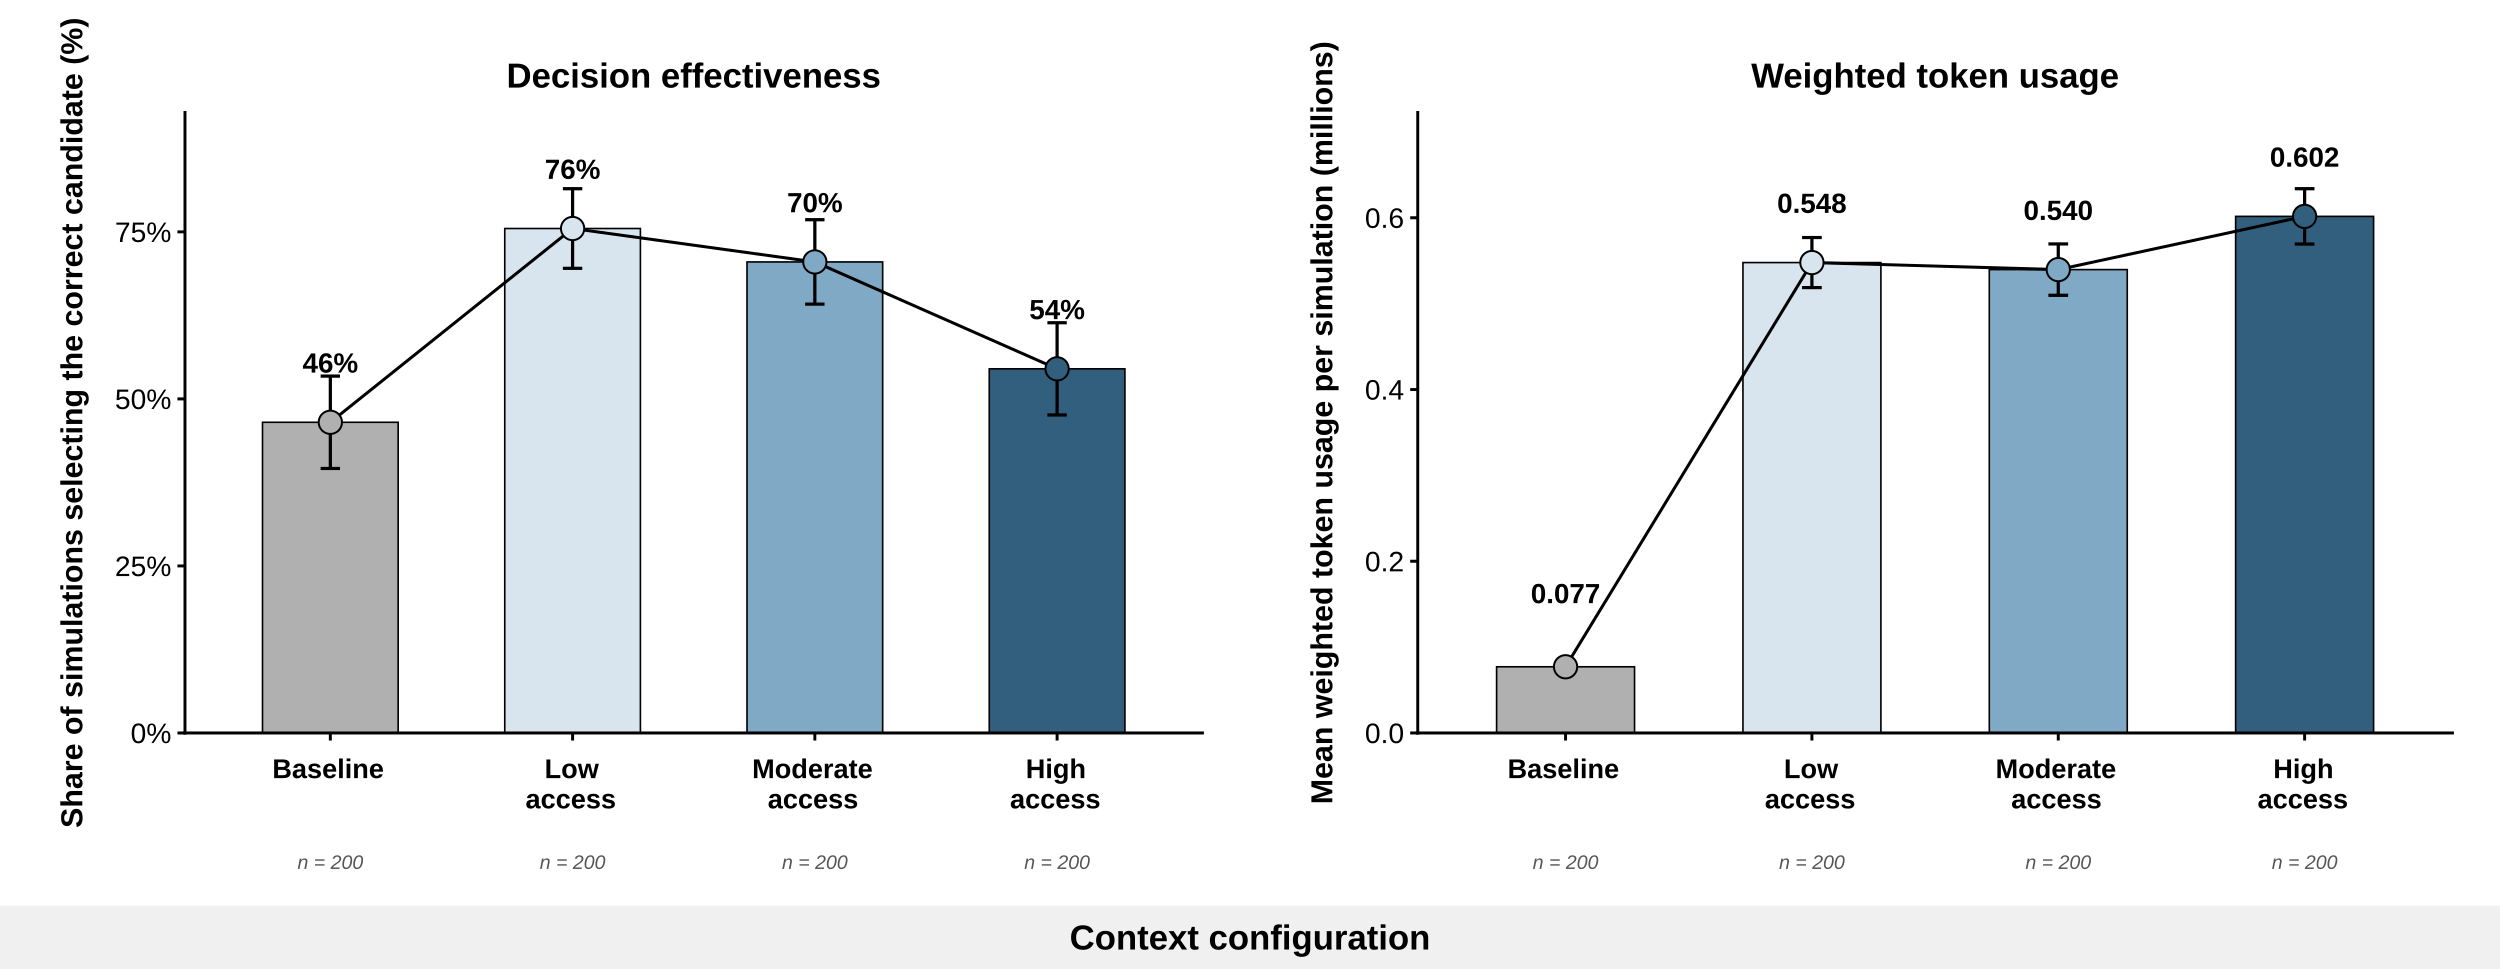
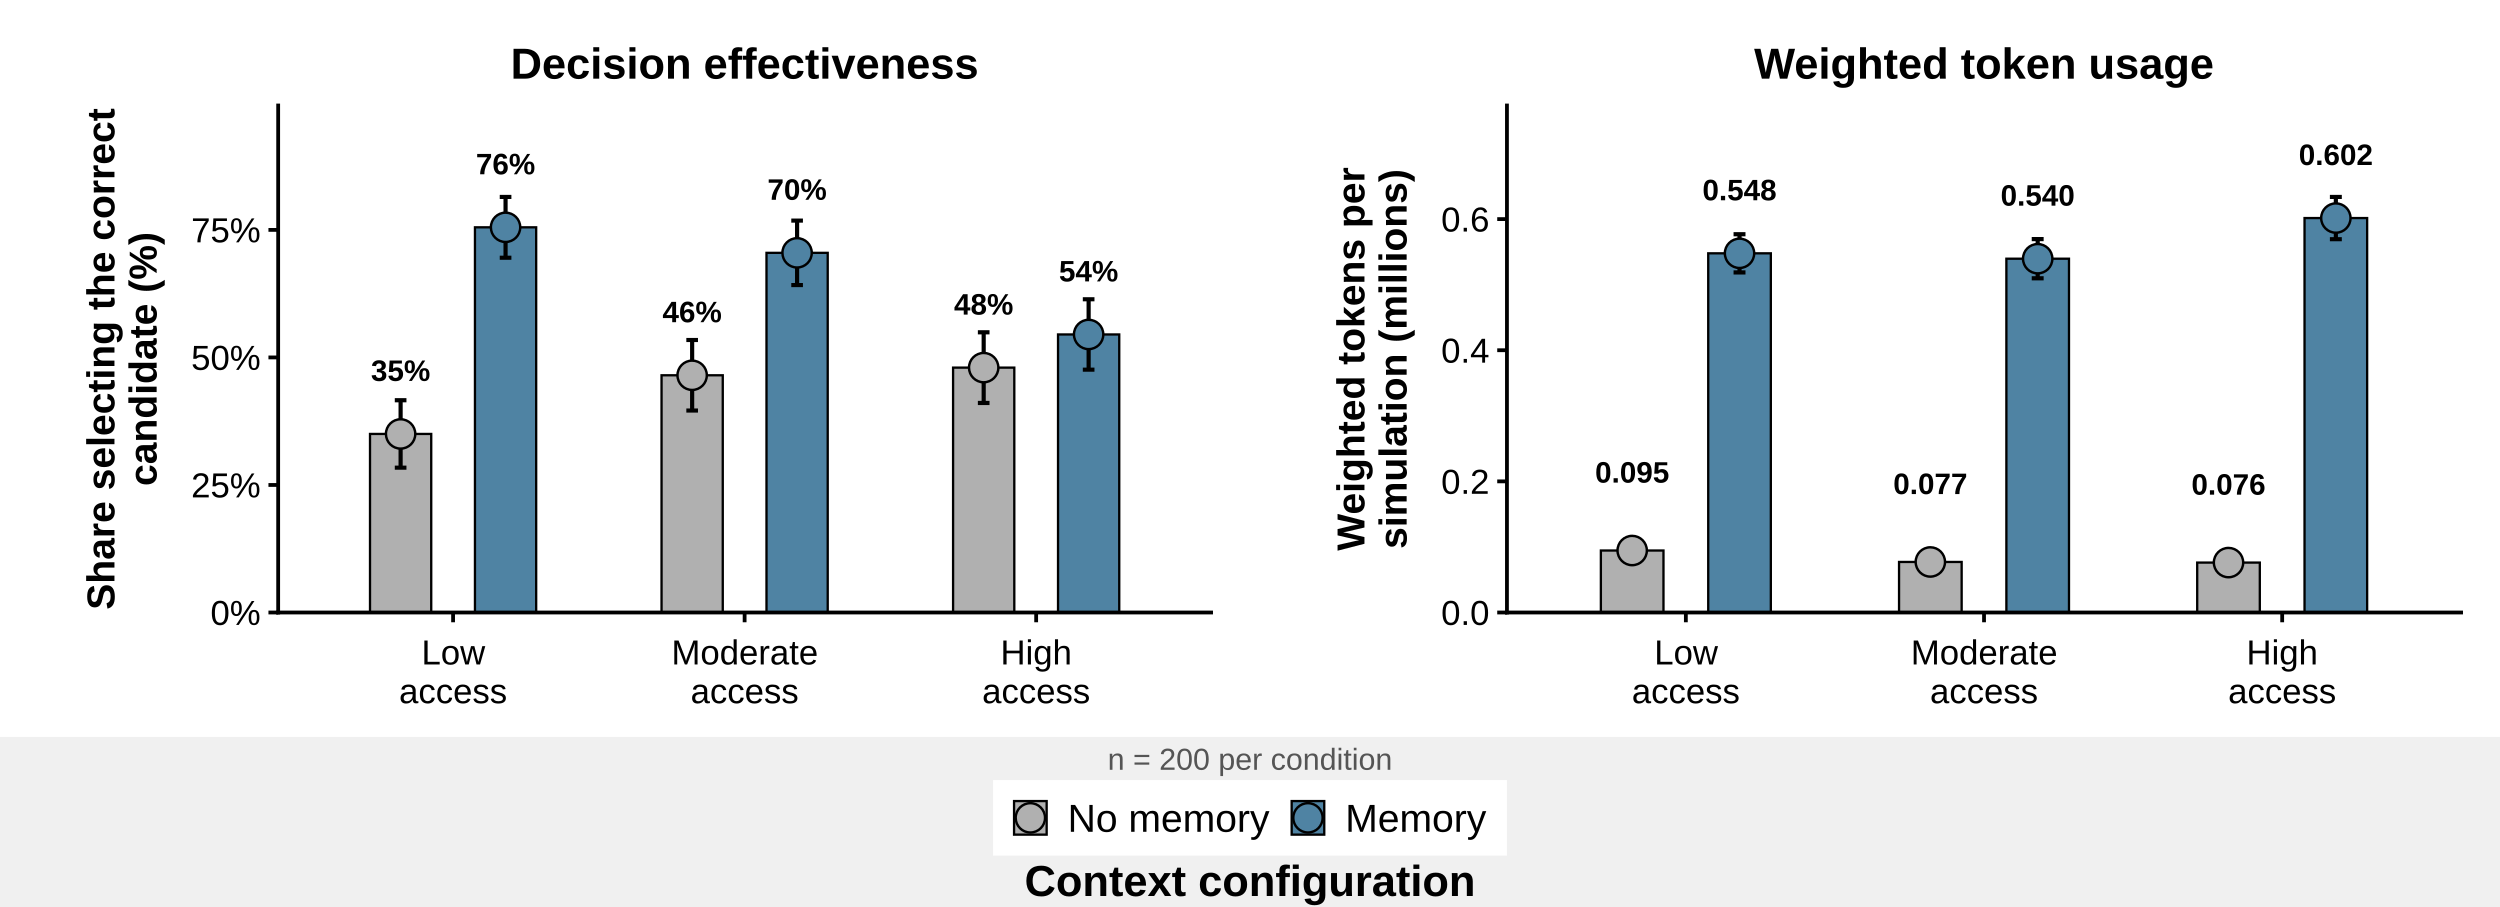
- <svg xmlns="http://www.w3.org/2000/svg" width="1152.00pt" height="446.40pt" viewBox="0 0 1152.00 446.40">
+ <svg xmlns="http://www.w3.org/2000/svg" width="1152.00pt" height="417.60pt" viewBox="0 0 1152.00 417.60">
  <g class="svglite">
    <defs>
      <style type="text/css">
    .svglite line, .svglite polyline, .svglite polygon, .svglite path, .svglite rect, .svglite circle {
      fill: none;
      stroke: #000000;
      stroke-linecap: round;
      stroke-linejoin: round;
      stroke-miterlimit: 10.00;
    }
    .svglite text {
      white-space: pre;
    }
    .svglite g.glyphgroup path {
      fill: inherit;
      stroke: none;
    }
  </style>
    </defs>
    <rect width="100%" height="100%" style="stroke: none; fill: none;" />
    <defs>
-       <clipPath id="cpMC4wMHwxMTUyLjAwfDAuMDB8NDQ2LjQw">
-         <rect x="0.00" y="0.00" width="1152.00" height="446.40" />
-       </clipPath>
-     </defs>
-     <g clip-path="url(#cpMC4wMHwxMTUyLjAwfDAuMDB8NDQ2LjQw)">
- </g>
-     <defs>
-       <clipPath id="cpMC4wMHwxMTUyLjAwfDAuMDB8NDE3LjIw">
-         <rect x="0.00" y="0.00" width="1152.00" height="417.20" />
-       </clipPath>
-     </defs>
-     <g clip-path="url(#cpMC4wMHwxMTUyLjAwfDAuMDB8NDE3LjIw)">
- </g>
-     <g clip-path="url(#cpMC4wMHwxMTUyLjAwfDAuMDB8NDQ2LjQw)">
- </g>
-     <defs>
-       <clipPath id="cpMC4wMHw1NzYuMDB8MC4wMHw0MTcuMjA=">
-         <rect x="0.00" y="0.00" width="576.00" height="417.20" />
-       </clipPath>
-     </defs>
-     <g clip-path="url(#cpMC4wMHw1NzYuMDB8MC4wMHw0MTcuMjA=)">
-       <rect x="0.00" y="0.00" width="576.00" height="417.20" style="stroke-width: 1.36; stroke: #FFFFFF; fill: #FFFFFF;" />
-     </g>
-     <g clip-path="url(#cpMC4wMHwxMTUyLjAwfDAuMDB8NDQ2LjQw)">
-       <rect x="85.24" y="51.84" width="468.84" height="285.92" style="stroke-width: 1.36; stroke: none; fill: #FFFFFF;" />
-       <rect x="120.96" y="194.59" width="62.51" height="143.17" style="stroke-width: 0.75; stroke-linecap: butt; stroke-linejoin: miter; fill: #B0B0B0;" />
-       <rect x="232.59" y="105.30" width="62.51" height="232.45" style="stroke-width: 0.75; stroke-linecap: butt; stroke-linejoin: miter; fill: #D8E5EE;" />
-       <rect x="344.22" y="120.70" width="62.51" height="217.06" style="stroke-width: 0.75; stroke-linecap: butt; stroke-linejoin: miter; fill: #7FA9C4;" />
-       <rect x="455.85" y="169.96" width="62.51" height="167.80" style="stroke-width: 0.75; stroke-linecap: butt; stroke-linejoin: miter; fill: #315F7D;" />
-       <polyline points="152.22,194.59 263.85,105.30 375.48,120.70 487.11,169.96 " style="stroke-width: 1.39; stroke-linecap: butt;" />
-       <polyline points="147.75,173.31 156.68,173.31 " style="stroke-width: 1.49; stroke-linecap: butt;" />
-       <polyline points="152.22,173.31 152.22,215.87 " style="stroke-width: 1.49; stroke-linecap: butt;" />
-       <polyline points="147.75,215.87 156.68,215.87 " style="stroke-width: 1.49; stroke-linecap: butt;" />
-       <polyline points="259.38,86.95 268.31,86.95 " style="stroke-width: 1.49; stroke-linecap: butt;" />
-       <polyline points="263.85,86.95 263.85,123.65 " style="stroke-width: 1.49; stroke-linecap: butt;" />
-       <polyline points="259.38,123.65 268.31,123.65 " style="stroke-width: 1.49; stroke-linecap: butt;" />
-       <polyline points="371.01,101.24 379.94,101.24 " style="stroke-width: 1.49; stroke-linecap: butt;" />
-       <polyline points="375.48,101.24 375.48,140.15 " style="stroke-width: 1.49; stroke-linecap: butt;" />
-       <polyline points="371.01,140.15 379.94,140.15 " style="stroke-width: 1.49; stroke-linecap: butt;" />
-       <polyline points="482.64,148.71 491.57,148.71 " style="stroke-width: 1.49; stroke-linecap: butt;" />
-       <polyline points="487.11,148.71 487.11,191.21 " style="stroke-width: 1.49; stroke-linecap: butt;" />
-       <polyline points="482.64,191.21 491.57,191.21 " style="stroke-width: 1.49; stroke-linecap: butt;" />
-       <circle cx="152.22" cy="194.59" r="5.37" style="stroke-width: 0.92; fill: #B0B0B0;" />
-       <circle cx="263.85" cy="105.30" r="5.37" style="stroke-width: 0.92; fill: #D8E5EE;" />
-       <circle cx="375.48" cy="120.70" r="5.37" style="stroke-width: 0.92; fill: #7FA9C4;" />
-       <circle cx="487.11" cy="169.96" r="5.37" style="stroke-width: 0.92; fill: #315F7D;" />
-       <text x="152.22" y="171.69" text-anchor="middle" style="font-size: 12.80px; font-weight: bold; font-family: &quot;Arial&quot;;" textLength="25.59px" lengthAdjust="spacingAndGlyphs">46%</text>
-       <text x="263.85" y="82.41" text-anchor="middle" style="font-size: 12.80px; font-weight: bold; font-family: &quot;Arial&quot;;" textLength="25.59px" lengthAdjust="spacingAndGlyphs">76%</text>
-       <text x="375.48" y="97.80" text-anchor="middle" style="font-size: 12.80px; font-weight: bold; font-family: &quot;Arial&quot;;" textLength="25.59px" lengthAdjust="spacingAndGlyphs">70%</text>
-       <text x="487.11" y="147.06" text-anchor="middle" style="font-size: 12.80px; font-weight: bold; font-family: &quot;Arial&quot;;" textLength="25.59px" lengthAdjust="spacingAndGlyphs">54%</text>
-       <polyline points="85.24,337.75 85.24,51.84 " style="stroke-width: 1.36; stroke-linecap: square;" />
-       <text x="78.97" y="342.41" text-anchor="end" style="font-size: 13.00px; font-family: &quot;Arial&quot;;" textLength="18.80px" lengthAdjust="spacingAndGlyphs">0%</text>
-       <text x="78.97" y="265.44" text-anchor="end" style="font-size: 13.00px; font-family: &quot;Arial&quot;;" textLength="26.03px" lengthAdjust="spacingAndGlyphs">25%</text>
-       <text x="78.97" y="188.47" text-anchor="end" style="font-size: 13.00px; font-family: &quot;Arial&quot;;" textLength="26.03px" lengthAdjust="spacingAndGlyphs">50%</text>
-       <text x="78.97" y="111.50" text-anchor="end" style="font-size: 13.00px; font-family: &quot;Arial&quot;;" textLength="26.03px" lengthAdjust="spacingAndGlyphs">75%</text>
-       <polyline points="81.76,337.75 85.24,337.75 " style="stroke-width: 1.36; stroke-linecap: butt;" />
-       <polyline points="81.76,260.78 85.24,260.78 " style="stroke-width: 1.36; stroke-linecap: butt;" />
-       <polyline points="81.76,183.81 85.24,183.81 " style="stroke-width: 1.36; stroke-linecap: butt;" />
-       <polyline points="81.76,106.84 85.24,106.84 " style="stroke-width: 1.36; stroke-linecap: butt;" />
-       <polyline points="85.24,337.75 554.08,337.75 " style="stroke-width: 1.36; stroke-linecap: square;" />
-       <polyline points="152.22,341.24 152.22,337.75 " style="stroke-width: 1.36; stroke-linecap: butt;" />
-       <polyline points="263.85,341.24 263.85,337.75 " style="stroke-width: 1.36; stroke-linecap: butt;" />
-       <polyline points="375.48,341.24 375.48,337.75 " style="stroke-width: 1.36; stroke-linecap: butt;" />
-       <polyline points="487.11,341.24 487.11,337.75 " style="stroke-width: 1.36; stroke-linecap: butt;" />
-       <text x="125.49" y="358.55" style="font-size: 12.50px; font-weight: bold; font-family: &quot;Arial&quot;;" textLength="51.42px" lengthAdjust="spacingAndGlyphs">Baseline</text>
-       <text x="137.08" y="400.39" style="font-size: 9.00px; font-style: italic;fill: #555555; font-family: &quot;Arial&quot;;" textLength="5.00px" lengthAdjust="spacingAndGlyphs">n</text>
-       <text x="144.59" y="400.39" style="font-size: 9.00px; font-style: italic;fill: #555555; font-family: &quot;Arial&quot;;" textLength="5.25px" lengthAdjust="spacingAndGlyphs">=</text>
-       <text x="152.35" y="400.39" style="font-size: 9.00px; font-style: italic;fill: #555555; font-family: &quot;Arial&quot;;" textLength="15.00px" lengthAdjust="spacingAndGlyphs">200</text>
-       <text x="250.95" y="358.55" style="font-size: 12.50px; font-weight: bold; font-family: &quot;Arial&quot;;" textLength="25.00px" lengthAdjust="spacingAndGlyphs">Low</text>
-       <text x="242.16" y="372.49" style="font-size: 12.50px; font-weight: bold; font-family: &quot;Arial&quot;;" textLength="41.72px" lengthAdjust="spacingAndGlyphs">access</text>
-       <text x="248.71" y="400.39" style="font-size: 9.00px; font-style: italic;fill: #555555; font-family: &quot;Arial&quot;;" textLength="5.00px" lengthAdjust="spacingAndGlyphs">n</text>
-       <text x="256.22" y="400.39" style="font-size: 9.00px; font-style: italic;fill: #555555; font-family: &quot;Arial&quot;;" textLength="5.25px" lengthAdjust="spacingAndGlyphs">=</text>
-       <text x="263.97" y="400.39" style="font-size: 9.00px; font-style: italic;fill: #555555; font-family: &quot;Arial&quot;;" textLength="15.00px" lengthAdjust="spacingAndGlyphs">200</text>
-       <text x="346.58" y="358.55" style="font-size: 12.50px; font-weight: bold; font-family: &quot;Arial&quot;;" textLength="55.56px" lengthAdjust="spacingAndGlyphs">Moderate</text>
-       <text x="353.79" y="372.49" style="font-size: 12.50px; font-weight: bold; font-family: &quot;Arial&quot;;" textLength="41.72px" lengthAdjust="spacingAndGlyphs">access</text>
-       <text x="360.34" y="400.39" style="font-size: 9.00px; font-style: italic;fill: #555555; font-family: &quot;Arial&quot;;" textLength="5.00px" lengthAdjust="spacingAndGlyphs">n</text>
-       <text x="367.84" y="400.39" style="font-size: 9.00px; font-style: italic;fill: #555555; font-family: &quot;Arial&quot;;" textLength="5.25px" lengthAdjust="spacingAndGlyphs">=</text>
-       <text x="375.60" y="400.39" style="font-size: 9.00px; font-style: italic;fill: #555555; font-family: &quot;Arial&quot;;" textLength="15.00px" lengthAdjust="spacingAndGlyphs">200</text>
-       <text x="472.66" y="358.55" style="font-size: 12.50px; font-weight: bold; font-family: &quot;Arial&quot;;" textLength="27.78px" lengthAdjust="spacingAndGlyphs">High</text>
-       <text x="465.42" y="372.49" style="font-size: 12.50px; font-weight: bold; font-family: &quot;Arial&quot;;" textLength="41.72px" lengthAdjust="spacingAndGlyphs">access</text>
-       <text x="471.97" y="400.39" style="font-size: 9.00px; font-style: italic;fill: #555555; font-family: &quot;Arial&quot;;" textLength="5.00px" lengthAdjust="spacingAndGlyphs">n</text>
-       <text x="479.47" y="400.39" style="font-size: 9.00px; font-style: italic;fill: #555555; font-family: &quot;Arial&quot;;" textLength="5.25px" lengthAdjust="spacingAndGlyphs">=</text>
-       <text x="487.23" y="400.39" style="font-size: 9.00px; font-style: italic;fill: #555555; font-family: &quot;Arial&quot;;" textLength="15.00px" lengthAdjust="spacingAndGlyphs">200</text>
-       <text transform="translate(37.92,194.80) rotate(-90)" text-anchor="middle" style="font-size: 14.00px; font-weight: bold; font-family: &quot;Arial&quot;;" textLength="373.28px" lengthAdjust="spacingAndGlyphs">Share of simulations selecting the correct candidate (%)</text>
-       <text x="319.66" y="40.35" text-anchor="middle" style="font-size: 16.00px; font-weight: bold; font-family: &quot;Arial&quot;;" textLength="172.67px" lengthAdjust="spacingAndGlyphs">Decision effectiveness</text>
-     </g>
-     <defs>
-       <clipPath id="cpNTc2LjAwfDExNTIuMDB8MC4wMHw0MTcuMjA=">
-         <rect x="576.00" y="0.00" width="576.00" height="417.20" />
-       </clipPath>
-     </defs>
-     <g clip-path="url(#cpNTc2LjAwfDExNTIuMDB8MC4wMHw0MTcuMjA=)">
-       <rect x="576.00" y="0.00" width="576.00" height="417.20" style="stroke-width: 1.36; stroke: #FFFFFF; fill: #FFFFFF;" />
-     </g>
-     <g clip-path="url(#cpMC4wMHwxMTUyLjAwfDAuMDB8NDQ2LjQw)">
-       <rect x="653.30" y="51.84" width="476.78" height="285.92" style="stroke-width: 1.36; stroke: none; fill: #FFFFFF;" />
-       <rect x="689.63" y="307.25" width="63.57" height="30.50" style="stroke-width: 0.75; stroke-linecap: butt; stroke-linejoin: miter; fill: #B0B0B0;" />
-       <rect x="803.15" y="120.99" width="63.57" height="216.76" style="stroke-width: 0.75; stroke-linecap: butt; stroke-linejoin: miter; fill: #D8E5EE;" />
-       <rect x="916.67" y="124.23" width="63.57" height="213.52" style="stroke-width: 0.75; stroke-linecap: butt; stroke-linejoin: miter; fill: #7FA9C4;" />
-       <rect x="1030.18" y="99.71" width="63.57" height="238.05" style="stroke-width: 0.75; stroke-linecap: butt; stroke-linejoin: miter; fill: #315F7D;" />
-       <polyline points="721.41,307.25 834.93,120.99 948.45,124.23 1061.97,99.71 " style="stroke-width: 1.39; stroke-linecap: butt;" />
-       <polyline points="716.87,305.57 725.95,305.57 " style="stroke-width: 1.49; stroke-linecap: butt;" />
-       <polyline points="721.41,305.57 721.41,308.93 " style="stroke-width: 1.49; stroke-linecap: butt;" />
-       <polyline points="716.87,308.93 725.95,308.93 " style="stroke-width: 1.49; stroke-linecap: butt;" />
-       <polyline points="830.39,109.46 839.47,109.46 " style="stroke-width: 1.49; stroke-linecap: butt;" />
-       <polyline points="834.93,109.46 834.93,132.52 " style="stroke-width: 1.49; stroke-linecap: butt;" />
-       <polyline points="830.39,132.52 839.47,132.52 " style="stroke-width: 1.49; stroke-linecap: butt;" />
-       <polyline points="943.91,112.40 952.99,112.40 " style="stroke-width: 1.49; stroke-linecap: butt;" />
-       <polyline points="948.45,112.40 948.45,136.07 " style="stroke-width: 1.49; stroke-linecap: butt;" />
-       <polyline points="943.91,136.07 952.99,136.07 " style="stroke-width: 1.49; stroke-linecap: butt;" />
-       <polyline points="1057.43,86.95 1066.51,86.95 " style="stroke-width: 1.49; stroke-linecap: butt;" />
-       <polyline points="1061.97,86.95 1061.97,112.47 " style="stroke-width: 1.49; stroke-linecap: butt;" />
-       <polyline points="1057.43,112.47 1066.51,112.47 " style="stroke-width: 1.49; stroke-linecap: butt;" />
-       <circle cx="721.41" cy="307.25" r="5.37" style="stroke-width: 0.92; fill: #B0B0B0;" />
-       <circle cx="834.93" cy="120.99" r="5.37" style="stroke-width: 0.92; fill: #D8E5EE;" />
-       <circle cx="948.45" cy="124.23" r="5.37" style="stroke-width: 0.92; fill: #7FA9C4;" />
-       <circle cx="1061.97" cy="99.71" r="5.37" style="stroke-width: 0.92; fill: #315F7D;" />
-       <text x="721.41" y="277.94" text-anchor="middle" style="font-size: 12.80px; font-weight: bold; font-family: &quot;Arial&quot;;" textLength="32.00px" lengthAdjust="spacingAndGlyphs">0.077</text>
-       <text x="834.93" y="98.09" text-anchor="middle" style="font-size: 12.80px; font-weight: bold; font-family: &quot;Arial&quot;;" textLength="32.00px" lengthAdjust="spacingAndGlyphs">0.548</text>
-       <text x="948.45" y="101.34" text-anchor="middle" style="font-size: 12.80px; font-weight: bold; font-family: &quot;Arial&quot;;" textLength="32.00px" lengthAdjust="spacingAndGlyphs">0.540</text>
-       <text x="1061.97" y="76.81" text-anchor="middle" style="font-size: 12.80px; font-weight: bold; font-family: &quot;Arial&quot;;" textLength="32.00px" lengthAdjust="spacingAndGlyphs">0.602</text>
-       <polyline points="653.30,337.75 653.30,51.84 " style="stroke-width: 1.36; stroke-linecap: square;" />
-       <text x="647.02" y="342.41" text-anchor="end" style="font-size: 13.00px; font-family: &quot;Arial&quot;;" textLength="18.08px" lengthAdjust="spacingAndGlyphs">0.0</text>
-       <text x="647.02" y="263.28" text-anchor="end" style="font-size: 13.00px; font-family: &quot;Arial&quot;;" textLength="18.08px" lengthAdjust="spacingAndGlyphs">0.2</text>
-       <text x="647.02" y="184.14" text-anchor="end" style="font-size: 13.00px; font-family: &quot;Arial&quot;;" textLength="18.08px" lengthAdjust="spacingAndGlyphs">0.4</text>
-       <text x="647.02" y="105.01" text-anchor="end" style="font-size: 13.00px; font-family: &quot;Arial&quot;;" textLength="18.08px" lengthAdjust="spacingAndGlyphs">0.6</text>
-       <polyline points="649.81,337.75 653.30,337.75 " style="stroke-width: 1.36; stroke-linecap: butt;" />
-       <polyline points="649.81,258.62 653.30,258.62 " style="stroke-width: 1.36; stroke-linecap: butt;" />
-       <polyline points="649.81,179.49 653.30,179.49 " style="stroke-width: 1.36; stroke-linecap: butt;" />
-       <polyline points="649.81,100.35 653.30,100.35 " style="stroke-width: 1.36; stroke-linecap: butt;" />
-       <polyline points="653.30,337.75 1130.08,337.75 " style="stroke-width: 1.36; stroke-linecap: square;" />
-       <polyline points="721.41,341.24 721.41,337.75 " style="stroke-width: 1.36; stroke-linecap: butt;" />
-       <polyline points="834.93,341.24 834.93,337.75 " style="stroke-width: 1.36; stroke-linecap: butt;" />
-       <polyline points="948.45,341.24 948.45,337.75 " style="stroke-width: 1.36; stroke-linecap: butt;" />
-       <polyline points="1061.97,341.24 1061.97,337.75 " style="stroke-width: 1.36; stroke-linecap: butt;" />
-       <text x="694.68" y="358.55" style="font-size: 12.50px; font-weight: bold; font-family: &quot;Arial&quot;;" textLength="51.42px" lengthAdjust="spacingAndGlyphs">Baseline</text>
-       <text x="706.27" y="400.39" style="font-size: 9.00px; font-style: italic;fill: #555555; font-family: &quot;Arial&quot;;" textLength="5.00px" lengthAdjust="spacingAndGlyphs">n</text>
-       <text x="713.78" y="400.39" style="font-size: 9.00px; font-style: italic;fill: #555555; font-family: &quot;Arial&quot;;" textLength="5.25px" lengthAdjust="spacingAndGlyphs">=</text>
-       <text x="721.54" y="400.39" style="font-size: 9.00px; font-style: italic;fill: #555555; font-family: &quot;Arial&quot;;" textLength="15.00px" lengthAdjust="spacingAndGlyphs">200</text>
-       <text x="822.03" y="358.55" style="font-size: 12.50px; font-weight: bold; font-family: &quot;Arial&quot;;" textLength="25.00px" lengthAdjust="spacingAndGlyphs">Low</text>
-       <text x="813.25" y="372.49" style="font-size: 12.50px; font-weight: bold; font-family: &quot;Arial&quot;;" textLength="41.72px" lengthAdjust="spacingAndGlyphs">access</text>
-       <text x="819.79" y="400.39" style="font-size: 9.00px; font-style: italic;fill: #555555; font-family: &quot;Arial&quot;;" textLength="5.00px" lengthAdjust="spacingAndGlyphs">n</text>
-       <text x="827.30" y="400.39" style="font-size: 9.00px; font-style: italic;fill: #555555; font-family: &quot;Arial&quot;;" textLength="5.25px" lengthAdjust="spacingAndGlyphs">=</text>
-       <text x="835.06" y="400.39" style="font-size: 9.00px; font-style: italic;fill: #555555; font-family: &quot;Arial&quot;;" textLength="15.00px" lengthAdjust="spacingAndGlyphs">200</text>
-       <text x="919.56" y="358.55" style="font-size: 12.50px; font-weight: bold; font-family: &quot;Arial&quot;;" textLength="55.56px" lengthAdjust="spacingAndGlyphs">Moderate</text>
-       <text x="926.77" y="372.49" style="font-size: 12.50px; font-weight: bold; font-family: &quot;Arial&quot;;" textLength="41.72px" lengthAdjust="spacingAndGlyphs">access</text>
-       <text x="933.31" y="400.39" style="font-size: 9.00px; font-style: italic;fill: #555555; font-family: &quot;Arial&quot;;" textLength="5.00px" lengthAdjust="spacingAndGlyphs">n</text>
-       <text x="940.82" y="400.39" style="font-size: 9.00px; font-style: italic;fill: #555555; font-family: &quot;Arial&quot;;" textLength="5.25px" lengthAdjust="spacingAndGlyphs">=</text>
-       <text x="948.58" y="400.39" style="font-size: 9.00px; font-style: italic;fill: #555555; font-family: &quot;Arial&quot;;" textLength="15.00px" lengthAdjust="spacingAndGlyphs">200</text>
-       <text x="1047.53" y="358.55" style="font-size: 12.50px; font-weight: bold; font-family: &quot;Arial&quot;;" textLength="27.78px" lengthAdjust="spacingAndGlyphs">High</text>
-       <text x="1040.29" y="372.49" style="font-size: 12.50px; font-weight: bold; font-family: &quot;Arial&quot;;" textLength="41.72px" lengthAdjust="spacingAndGlyphs">access</text>
-       <text x="1046.83" y="400.39" style="font-size: 9.00px; font-style: italic;fill: #555555; font-family: &quot;Arial&quot;;" textLength="5.00px" lengthAdjust="spacingAndGlyphs">n</text>
-       <text x="1054.34" y="400.39" style="font-size: 9.00px; font-style: italic;fill: #555555; font-family: &quot;Arial&quot;;" textLength="5.25px" lengthAdjust="spacingAndGlyphs">=</text>
-       <text x="1062.10" y="400.39" style="font-size: 9.00px; font-style: italic;fill: #555555; font-family: &quot;Arial&quot;;" textLength="15.00px" lengthAdjust="spacingAndGlyphs">200</text>
-       <text transform="translate(613.92,194.80) rotate(-90)" text-anchor="middle" style="font-size: 14.00px; font-weight: bold; font-family: &quot;Arial&quot;;" textLength="351.47px" lengthAdjust="spacingAndGlyphs">Mean weighted token usage per simulation (millions)</text>
-       <text x="891.69" y="40.35" text-anchor="middle" style="font-size: 16.00px; font-weight: bold; font-family: &quot;Arial&quot;;" textLength="169.66px" lengthAdjust="spacingAndGlyphs">Weighted token usage</text>
-     </g>
-     <defs>
-       <clipPath id="cpMC4wMHwxMTUyLjAwfDQxNy4yMHw0NDYuNDA=">
-         <rect x="0.00" y="417.20" width="1152.00" height="29.20" />
-       </clipPath>
-     </defs>
-     <g clip-path="url(#cpMC4wMHwxMTUyLjAwfDQxNy4yMHw0NDYuNDA=)">
- </g>
-     <g clip-path="url(#cpMC4wMHwxMTUyLjAwfDAuMDB8NDQ2LjQw)">
-       <text x="576.00" y="437.53" text-anchor="middle" style="font-size: 16.00px; font-weight: bold; font-family: &quot;Arial&quot;;" textLength="166.34px" lengthAdjust="spacingAndGlyphs">Context configuration</text>
+       <clipPath id="cpMC4wMHwxMTUyLjAwfDAuMDB8NDE3LjYw">
+         <rect x="0.00" y="0.00" width="1152.00" height="417.60" />
+       </clipPath>
+     </defs>
+     <g clip-path="url(#cpMC4wMHwxMTUyLjAwfDAuMDB8NDE3LjYw)">
+ </g>
+     <defs>
+       <clipPath id="cpMC4wMHwxMTUyLjAwfDAuMDB8MzM5LjUx">
+         <rect x="0.00" y="0.00" width="1152.00" height="339.51" />
+       </clipPath>
+     </defs>
+     <g clip-path="url(#cpMC4wMHwxMTUyLjAwfDAuMDB8MzM5LjUx)">
+ </g>
+     <g clip-path="url(#cpMC4wMHwxMTUyLjAwfDAuMDB8NDE3LjYw)">
+ </g>
+     <defs>
+       <clipPath id="cpMC4wMHw1NzYuMDB8MC4wMHwzMzkuNTE=">
+         <rect x="0.00" y="0" width="576.00" height="339.51" />
+       </clipPath>
+     </defs>
+     <g clip-path="url(#cpMC4wMHw1NzYuMDB8MC4wMHwzMzkuNTE=)">
+       <rect x="0.00" y="0" width="576.00" height="339.51" style="stroke-width: 1.75; stroke: #FFFFFF; fill: #FFFFFF;" />
+     </g>
+     <g clip-path="url(#cpMC4wMHwxMTUyLjAwfDAuMDB8NDE3LjYw)">
+       <rect x="128.18" y="48.61" width="429.89" height="233.63" style="stroke-width: 1.75; stroke: none; fill: #FFFFFF;" />
+       <rect x="170.50" y="199.96" width="28.21" height="82.28" style="stroke-width: 1.07; stroke-linecap: butt; stroke-linejoin: miter; fill: #B0B0B0;" />
+       <rect x="218.86" y="104.75" width="28.21" height="177.49" style="stroke-width: 1.07; stroke-linecap: butt; stroke-linejoin: miter; fill: #4F83A3;" />
+       <rect x="304.84" y="172.93" width="28.21" height="109.32" style="stroke-width: 1.07; stroke-linecap: butt; stroke-linejoin: miter; fill: #B0B0B0;" />
+       <rect x="353.20" y="116.51" width="28.21" height="165.74" style="stroke-width: 1.07; stroke-linecap: butt; stroke-linejoin: miter; fill: #4F83A3;" />
+       <rect x="439.18" y="169.40" width="28.21" height="112.84" style="stroke-width: 1.07; stroke-linecap: butt; stroke-linejoin: miter; fill: #B0B0B0;" />
+       <rect x="487.54" y="154.12" width="28.21" height="128.12" style="stroke-width: 1.07; stroke-linecap: butt; stroke-linejoin: miter; fill: #4F83A3;" />
+       <polyline points="181.92,184.42 187.29,184.42 " style="stroke-width: 1.92; stroke-linecap: butt;" />
+       <polyline points="184.60,184.42 184.60,215.50 " style="stroke-width: 1.92; stroke-linecap: butt;" />
+       <polyline points="181.92,215.50 187.29,215.50 " style="stroke-width: 1.92; stroke-linecap: butt;" />
+       <polyline points="230.28,90.74 235.65,90.74 " style="stroke-width: 1.92; stroke-linecap: butt;" />
+       <polyline points="232.96,90.74 232.96,118.76 " style="stroke-width: 1.92; stroke-linecap: butt;" />
+       <polyline points="230.28,118.76 235.65,118.76 " style="stroke-width: 1.92; stroke-linecap: butt;" />
+       <polyline points="316.26,156.68 321.63,156.68 " style="stroke-width: 1.92; stroke-linecap: butt;" />
+       <polyline points="318.94,156.68 318.94,189.18 " style="stroke-width: 1.92; stroke-linecap: butt;" />
+       <polyline points="316.26,189.18 321.63,189.18 " style="stroke-width: 1.92; stroke-linecap: butt;" />
+       <polyline points="364.62,101.65 369.99,101.65 " style="stroke-width: 1.92; stroke-linecap: butt;" />
+       <polyline points="367.30,101.65 367.30,131.36 " style="stroke-width: 1.92; stroke-linecap: butt;" />
+       <polyline points="364.62,131.36 369.99,131.36 " style="stroke-width: 1.92; stroke-linecap: butt;" />
+       <polyline points="450.60,153.12 455.97,153.12 " style="stroke-width: 1.92; stroke-linecap: butt;" />
+       <polyline points="453.28,153.12 453.28,185.68 " style="stroke-width: 1.92; stroke-linecap: butt;" />
+       <polyline points="450.60,185.68 455.97,185.68 " style="stroke-width: 1.92; stroke-linecap: butt;" />
+       <polyline points="498.96,137.90 504.33,137.90 " style="stroke-width: 1.92; stroke-linecap: butt;" />
+       <polyline points="501.64,137.90 501.64,170.34 " style="stroke-width: 1.92; stroke-linecap: butt;" />
+       <polyline points="498.96,170.34 504.33,170.34 " style="stroke-width: 1.92; stroke-linecap: butt;" />
+       <circle cx="184.60" cy="199.96" r="6.76" style="stroke-width: 1.13; fill: #B0B0B0;" />
+       <circle cx="232.96" cy="104.75" r="6.76" style="stroke-width: 1.13; fill: #4F83A3;" />
+       <circle cx="318.94" cy="172.93" r="6.76" style="stroke-width: 1.13; fill: #B0B0B0;" />
+       <circle cx="367.30" cy="116.51" r="6.76" style="stroke-width: 1.13; fill: #4F83A3;" />
+       <circle cx="453.28" cy="169.40" r="6.76" style="stroke-width: 1.13; fill: #B0B0B0;" />
+       <circle cx="501.64" cy="154.12" r="6.76" style="stroke-width: 1.13; fill: #4F83A3;" />
+       <text x="184.60" y="175.52" text-anchor="middle" style="font-size: 13.66px; font-weight: bold; font-family: &quot;Arial&quot;;" textLength="27.33px" lengthAdjust="spacingAndGlyphs">35%</text>
+       <text x="232.96" y="80.31" text-anchor="middle" style="font-size: 13.66px; font-weight: bold; font-family: &quot;Arial&quot;;" textLength="27.33px" lengthAdjust="spacingAndGlyphs">76%</text>
+       <text x="318.94" y="148.48" text-anchor="middle" style="font-size: 13.66px; font-weight: bold; font-family: &quot;Arial&quot;;" textLength="27.33px" lengthAdjust="spacingAndGlyphs">46%</text>
+       <text x="367.30" y="92.06" text-anchor="middle" style="font-size: 13.66px; font-weight: bold; font-family: &quot;Arial&quot;;" textLength="27.33px" lengthAdjust="spacingAndGlyphs">70%</text>
+       <text x="453.28" y="144.96" text-anchor="middle" style="font-size: 13.66px; font-weight: bold; font-family: &quot;Arial&quot;;" textLength="27.33px" lengthAdjust="spacingAndGlyphs">48%</text>
+       <text x="501.64" y="129.68" text-anchor="middle" style="font-size: 13.66px; font-weight: bold; font-family: &quot;Arial&quot;;" textLength="27.33px" lengthAdjust="spacingAndGlyphs">54%</text>
+       <polyline points="128.18,282.24 128.18,48.61 " style="stroke-width: 1.75; stroke-linecap: square;" />
+       <text x="120.11" y="287.97" text-anchor="end" style="font-size: 16.00px; font-family: &quot;Arial&quot;;" textLength="23.14px" lengthAdjust="spacingAndGlyphs">0%</text>
+       <text x="120.11" y="229.20" text-anchor="end" style="font-size: 16.00px; font-family: &quot;Arial&quot;;" textLength="32.05px" lengthAdjust="spacingAndGlyphs">25%</text>
+       <text x="120.11" y="170.43" text-anchor="end" style="font-size: 16.00px; font-family: &quot;Arial&quot;;" textLength="32.05px" lengthAdjust="spacingAndGlyphs">50%</text>
+       <text x="120.11" y="111.66" text-anchor="end" style="font-size: 16.00px; font-family: &quot;Arial&quot;;" textLength="32.05px" lengthAdjust="spacingAndGlyphs">75%</text>
+       <polyline points="123.70,282.24 128.18,282.24 " style="stroke-width: 1.75; stroke-linecap: butt;" />
+       <polyline points="123.70,223.47 128.18,223.47 " style="stroke-width: 1.75; stroke-linecap: butt;" />
+       <polyline points="123.70,164.70 128.18,164.70 " style="stroke-width: 1.75; stroke-linecap: butt;" />
+       <polyline points="123.70,105.93 128.18,105.93 " style="stroke-width: 1.75; stroke-linecap: butt;" />
+       <polyline points="128.18,282.24 558.07,282.24 " style="stroke-width: 1.75; stroke-linecap: square;" />
+       <polyline points="208.78,286.73 208.78,282.24 " style="stroke-width: 1.75; stroke-linecap: butt;" />
+       <polyline points="343.12,286.73 343.12,282.24 " style="stroke-width: 1.75; stroke-linecap: butt;" />
+       <polyline points="477.46,286.73 477.46,282.24 " style="stroke-width: 1.75; stroke-linecap: butt;" />
+       <text x="194.23" y="306.18" style="font-size: 16.00px; font-family: &quot;Arial&quot;;" textLength="29.38px" lengthAdjust="spacingAndGlyphs">Low</text>
+       <text x="183.89" y="324.04" style="font-size: 16.00px; font-family: &quot;Arial&quot;;" textLength="49.81px" lengthAdjust="spacingAndGlyphs">access</text>
+       <text x="309.41" y="306.18" style="font-size: 16.00px; font-family: &quot;Arial&quot;;" textLength="67.64px" lengthAdjust="spacingAndGlyphs">Moderate</text>
+       <text x="318.23" y="324.04" style="font-size: 16.00px; font-family: &quot;Arial&quot;;" textLength="49.81px" lengthAdjust="spacingAndGlyphs">access</text>
+       <text x="461.02" y="306.18" style="font-size: 16.00px; font-family: &quot;Arial&quot;;" textLength="32.94px" lengthAdjust="spacingAndGlyphs">High</text>
+       <text x="452.57" y="324.04" style="font-size: 16.00px; font-family: &quot;Arial&quot;;" textLength="49.81px" lengthAdjust="spacingAndGlyphs">access</text>
+       <text transform="translate(52.74,165.43) rotate(-90)" text-anchor="middle" style="font-size: 18.00px; font-weight: bold; font-family: &quot;Arial&quot;;" textLength="231.16px" lengthAdjust="spacingAndGlyphs">Share selecting the correct</text>
+       <text transform="translate(72.18,165.43) rotate(-90)" text-anchor="middle" style="font-size: 18.00px; font-weight: bold; font-family: &quot;Arial&quot;;" textLength="117.06px" lengthAdjust="spacingAndGlyphs">candidate (%)</text>
+       <text x="343.12" y="36.24" text-anchor="middle" style="font-size: 20.00px; font-weight: bold; font-family: &quot;Arial&quot;;" textLength="215.69px" lengthAdjust="spacingAndGlyphs">Decision effectiveness</text>
+     </g>
+     <defs>
+       <clipPath id="cpNTc2LjAwfDExNTIuMDB8MC4wMHwzMzkuNTE=">
+         <rect x="576.00" y="0" width="576.00" height="339.51" />
+       </clipPath>
+     </defs>
+     <g clip-path="url(#cpNTc2LjAwfDExNTIuMDB8MC4wMHwzMzkuNTE=)">
+       <rect x="576.00" y="0" width="576.00" height="339.51" style="stroke-width: 1.75; stroke: #FFFFFF; fill: #FFFFFF;" />
+     </g>
+     <g clip-path="url(#cpMC4wMHwxMTUyLjAwfDAuMDB8NDE3LjYw)">
+       <rect x="694.40" y="48.61" width="439.66" height="233.63" style="stroke-width: 1.75; stroke: none; fill: #FFFFFF;" />
+       <rect x="737.68" y="253.68" width="28.85" height="28.56" style="stroke-width: 1.07; stroke-linecap: butt; stroke-linejoin: miter; fill: #B0B0B0;" />
+       <rect x="787.15" y="116.73" width="28.85" height="165.51" style="stroke-width: 1.07; stroke-linecap: butt; stroke-linejoin: miter; fill: #4F83A3;" />
+       <rect x="875.08" y="258.95" width="28.85" height="23.29" style="stroke-width: 1.07; stroke-linecap: butt; stroke-linejoin: miter; fill: #B0B0B0;" />
+       <rect x="924.54" y="119.21" width="28.85" height="163.04" style="stroke-width: 1.07; stroke-linecap: butt; stroke-linejoin: miter; fill: #4F83A3;" />
+       <rect x="1012.47" y="259.24" width="28.85" height="23.00" style="stroke-width: 1.07; stroke-linecap: butt; stroke-linejoin: miter; fill: #B0B0B0;" />
+       <rect x="1061.93" y="100.48" width="28.85" height="181.76" style="stroke-width: 1.07; stroke-linecap: butt; stroke-linejoin: miter; fill: #4F83A3;" />
+       <polyline points="749.36,252.03 754.86,252.03 " style="stroke-width: 1.92; stroke-linecap: butt;" />
+       <polyline points="752.11,252.03 752.11,255.33 " style="stroke-width: 1.92; stroke-linecap: butt;" />
+       <polyline points="749.36,255.33 754.86,255.33 " style="stroke-width: 1.92; stroke-linecap: butt;" />
+       <polyline points="798.82,107.93 804.32,107.93 " style="stroke-width: 1.92; stroke-linecap: butt;" />
+       <polyline points="801.57,107.93 801.57,125.54 " style="stroke-width: 1.92; stroke-linecap: butt;" />
+       <polyline points="798.82,125.54 804.32,125.54 " style="stroke-width: 1.92; stroke-linecap: butt;" />
+       <polyline points="886.76,257.67 892.25,257.67 " style="stroke-width: 1.92; stroke-linecap: butt;" />
+       <polyline points="889.50,257.67 889.50,260.23 " style="stroke-width: 1.92; stroke-linecap: butt;" />
+       <polyline points="886.76,260.23 892.25,260.23 " style="stroke-width: 1.92; stroke-linecap: butt;" />
+       <polyline points="936.22,110.17 941.71,110.17 " style="stroke-width: 1.92; stroke-linecap: butt;" />
+       <polyline points="938.97,110.17 938.97,128.24 " style="stroke-width: 1.92; stroke-linecap: butt;" />
+       <polyline points="936.22,128.24 941.71,128.24 " style="stroke-width: 1.92; stroke-linecap: butt;" />
+       <polyline points="1024.15,257.03 1029.65,257.03 " style="stroke-width: 1.92; stroke-linecap: butt;" />
+       <polyline points="1026.90,257.03 1026.90,261.46 " style="stroke-width: 1.92; stroke-linecap: butt;" />
+       <polyline points="1024.15,261.46 1029.65,261.46 " style="stroke-width: 1.92; stroke-linecap: butt;" />
+       <polyline points="1073.61,90.74 1079.11,90.74 " style="stroke-width: 1.92; stroke-linecap: butt;" />
+       <polyline points="1076.36,90.74 1076.36,110.22 " style="stroke-width: 1.92; stroke-linecap: butt;" />
+       <polyline points="1073.61,110.22 1079.11,110.22 " style="stroke-width: 1.92; stroke-linecap: butt;" />
+       <circle cx="752.11" cy="253.68" r="6.76" style="stroke-width: 1.13; fill: #B0B0B0;" />
+       <circle cx="801.57" cy="116.73" r="6.76" style="stroke-width: 1.13; fill: #4F83A3;" />
+       <circle cx="889.50" cy="258.95" r="6.76" style="stroke-width: 1.13; fill: #B0B0B0;" />
+       <circle cx="938.97" cy="119.21" r="6.76" style="stroke-width: 1.13; fill: #4F83A3;" />
+       <circle cx="1026.90" cy="259.24" r="6.76" style="stroke-width: 1.13; fill: #B0B0B0;" />
+       <circle cx="1076.36" cy="100.48" r="6.76" style="stroke-width: 1.13; fill: #4F83A3;" />
+       <text x="752.11" y="222.39" text-anchor="middle" style="font-size: 13.66px; font-weight: bold; font-family: &quot;Arial&quot;;" textLength="34.17px" lengthAdjust="spacingAndGlyphs">0.095</text>
+       <text x="801.57" y="92.29" text-anchor="middle" style="font-size: 13.66px; font-weight: bold; font-family: &quot;Arial&quot;;" textLength="34.17px" lengthAdjust="spacingAndGlyphs">0.548</text>
+       <text x="889.50" y="227.66" text-anchor="middle" style="font-size: 13.66px; font-weight: bold; font-family: &quot;Arial&quot;;" textLength="34.17px" lengthAdjust="spacingAndGlyphs">0.077</text>
+       <text x="938.97" y="94.76" text-anchor="middle" style="font-size: 13.66px; font-weight: bold; font-family: &quot;Arial&quot;;" textLength="34.17px" lengthAdjust="spacingAndGlyphs">0.540</text>
+       <text x="1026.90" y="227.95" text-anchor="middle" style="font-size: 13.66px; font-weight: bold; font-family: &quot;Arial&quot;;" textLength="34.17px" lengthAdjust="spacingAndGlyphs">0.076</text>
+       <text x="1076.36" y="76.04" text-anchor="middle" style="font-size: 13.66px; font-weight: bold; font-family: &quot;Arial&quot;;" textLength="34.17px" lengthAdjust="spacingAndGlyphs">0.602</text>
+       <polyline points="694.40,282.24 694.40,48.61 " style="stroke-width: 1.75; stroke-linecap: square;" />
+       <text x="686.33" y="287.97" text-anchor="end" style="font-size: 16.00px; font-family: &quot;Arial&quot;;" textLength="22.27px" lengthAdjust="spacingAndGlyphs">0.0</text>
+       <text x="686.33" y="227.55" text-anchor="end" style="font-size: 16.00px; font-family: &quot;Arial&quot;;" textLength="22.27px" lengthAdjust="spacingAndGlyphs">0.2</text>
+       <text x="686.33" y="167.12" text-anchor="end" style="font-size: 16.00px; font-family: &quot;Arial&quot;;" textLength="22.27px" lengthAdjust="spacingAndGlyphs">0.4</text>
+       <text x="686.33" y="106.70" text-anchor="end" style="font-size: 16.00px; font-family: &quot;Arial&quot;;" textLength="22.27px" lengthAdjust="spacingAndGlyphs">0.6</text>
+       <polyline points="689.92,282.24 694.40,282.24 " style="stroke-width: 1.75; stroke-linecap: butt;" />
+       <polyline points="689.92,221.82 694.40,221.82 " style="stroke-width: 1.75; stroke-linecap: butt;" />
+       <polyline points="689.92,161.40 694.40,161.40 " style="stroke-width: 1.75; stroke-linecap: butt;" />
+       <polyline points="689.92,100.97 694.40,100.97 " style="stroke-width: 1.75; stroke-linecap: butt;" />
+       <polyline points="694.40,282.24 1134.07,282.24 " style="stroke-width: 1.75; stroke-linecap: square;" />
+       <polyline points="776.84,286.73 776.84,282.24 " style="stroke-width: 1.75; stroke-linecap: butt;" />
+       <polyline points="914.24,286.73 914.24,282.24 " style="stroke-width: 1.75; stroke-linecap: butt;" />
+       <polyline points="1051.63,286.73 1051.63,282.24 " style="stroke-width: 1.75; stroke-linecap: butt;" />
+       <text x="762.29" y="306.18" style="font-size: 16.00px; font-family: &quot;Arial&quot;;" textLength="29.38px" lengthAdjust="spacingAndGlyphs">Low</text>
+       <text x="751.94" y="324.04" style="font-size: 16.00px; font-family: &quot;Arial&quot;;" textLength="49.81px" lengthAdjust="spacingAndGlyphs">access</text>
+       <text x="880.52" y="306.18" style="font-size: 16.00px; font-family: &quot;Arial&quot;;" textLength="67.64px" lengthAdjust="spacingAndGlyphs">Moderate</text>
+       <text x="889.34" y="324.04" style="font-size: 16.00px; font-family: &quot;Arial&quot;;" textLength="49.81px" lengthAdjust="spacingAndGlyphs">access</text>
+       <text x="1035.18" y="306.18" style="font-size: 16.00px; font-family: &quot;Arial&quot;;" textLength="32.94px" lengthAdjust="spacingAndGlyphs">High</text>
+       <text x="1026.73" y="324.04" style="font-size: 16.00px; font-family: &quot;Arial&quot;;" textLength="49.81px" lengthAdjust="spacingAndGlyphs">access</text>
+       <text transform="translate(628.74,165.43) rotate(-90)" text-anchor="middle" style="font-size: 18.00px; font-weight: bold; font-family: &quot;Arial&quot;;" textLength="176.75px" lengthAdjust="spacingAndGlyphs">Weighted tokens per</text>
+       <text transform="translate(648.18,165.43) rotate(-90)" text-anchor="middle" style="font-size: 18.00px; font-weight: bold; font-family: &quot;Arial&quot;;" textLength="175.05px" lengthAdjust="spacingAndGlyphs">simulation (millions)</text>
+       <text x="914.24" y="36.24" text-anchor="middle" style="font-size: 20.00px; font-weight: bold; font-family: &quot;Arial&quot;;" textLength="211.92px" lengthAdjust="spacingAndGlyphs">Weighted token usage</text>
+     </g>
+     <defs>
+       <clipPath id="cpMC4wMHwxMTUyLjAwfDMzOS41MXwzNTkuODg=">
+         <rect x="0.00" y="339.51" width="1152.00" height="20.37" />
+       </clipPath>
+     </defs>
+     <g clip-path="url(#cpMC4wMHwxMTUyLjAwfDMzOS41MXwzNTkuODg=)">
+ </g>
+     <g clip-path="url(#cpMC4wMHwxMTUyLjAwfDAuMDB8NDE3LjYw)">
+       <text x="576.00" y="354.71" text-anchor="middle" style="font-size: 14.00px;fill: #555555; font-family: &quot;Arial&quot;;" textLength="131.09px" lengthAdjust="spacingAndGlyphs">n = 200 per condition</text>
+       <rect x="457.60" y="359.45" width="236.80" height="34.82" style="stroke-width: 1.75; stroke: none; fill: #FFFFFF;" />
+       <rect x="466.57" y="368.42" width="16.44" height="16.88" style="stroke-width: 1.75; stroke: none; fill: #FFFFFF;" />
+       <rect x="467.28" y="369.13" width="15.02" height="15.47" style="stroke-width: 1.07; stroke-linecap: butt; stroke-linejoin: miter; fill: #B0B0B0;" />
+       <circle cx="474.79" cy="376.86" r="6.76" style="stroke-width: 1.13; fill: #B0B0B0;" />
+       <rect x="594.49" y="368.42" width="16.44" height="16.88" style="stroke-width: 1.75; stroke: none; fill: #FFFFFF;" />
+       <rect x="595.20" y="369.13" width="15.02" height="15.47" style="stroke-width: 1.07; stroke-linecap: butt; stroke-linejoin: miter; fill: #4F83A3;" />
+       <circle cx="602.71" cy="376.86" r="6.76" style="stroke-width: 1.13; fill: #4F83A3;" />
+       <text x="491.97" y="383.30" style="font-size: 18.00px; font-family: &quot;Arial&quot;;" textLength="93.05px" lengthAdjust="spacingAndGlyphs">No memory</text>
+       <text x="619.89" y="383.30" style="font-size: 18.00px; font-family: &quot;Arial&quot;;" textLength="65.03px" lengthAdjust="spacingAndGlyphs">Memory</text>
+     </g>
+     <defs>
+       <clipPath id="cpMC4wMHwxMTUyLjAwfDM5My44M3w0MTcuNjA=">
+         <rect x="0.00" y="393.83" width="1152.00" height="23.77" />
+       </clipPath>
+     </defs>
+     <g clip-path="url(#cpMC4wMHwxMTUyLjAwfDM5My44M3w0MTcuNjA=)">
+ </g>
+     <g clip-path="url(#cpMC4wMHwxMTUyLjAwfDAuMDB8NDE3LjYw)">
+       <text x="576.00" y="412.88" text-anchor="middle" style="font-size: 20.00px; font-weight: bold; font-family: &quot;Arial&quot;;" textLength="207.78px" lengthAdjust="spacingAndGlyphs">Context configuration</text>
    </g>
  </g>
</svg>
